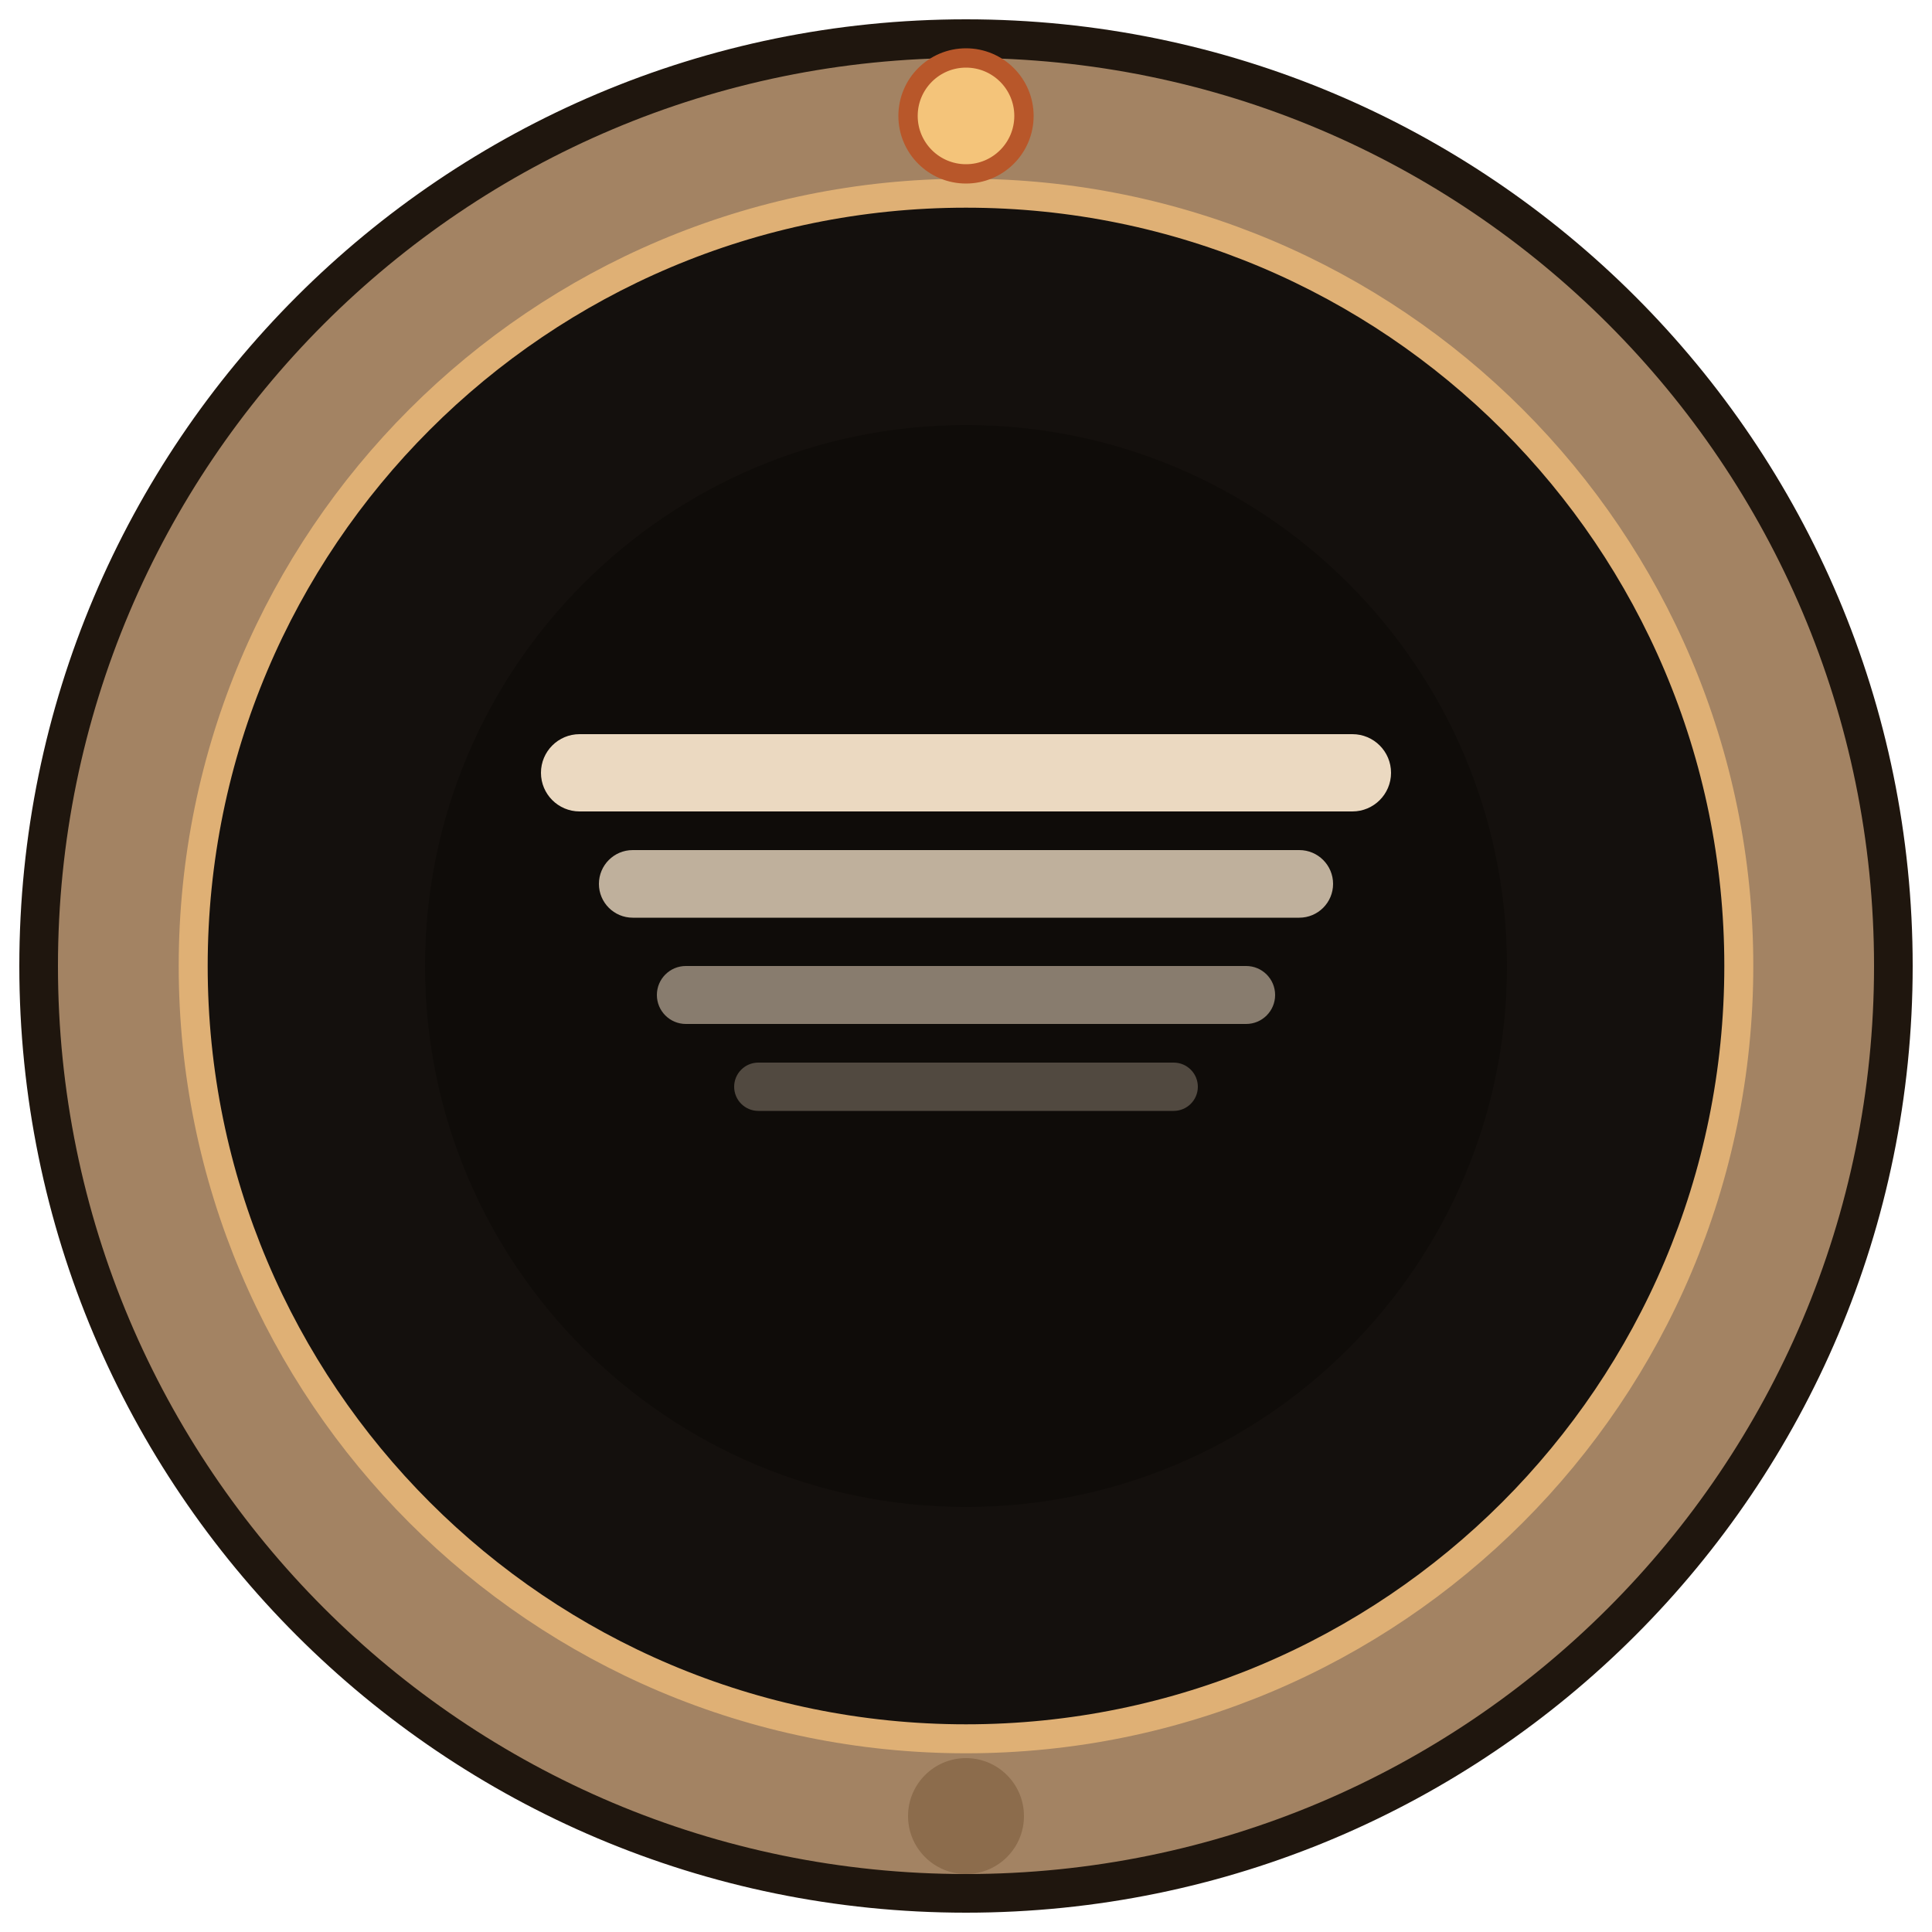
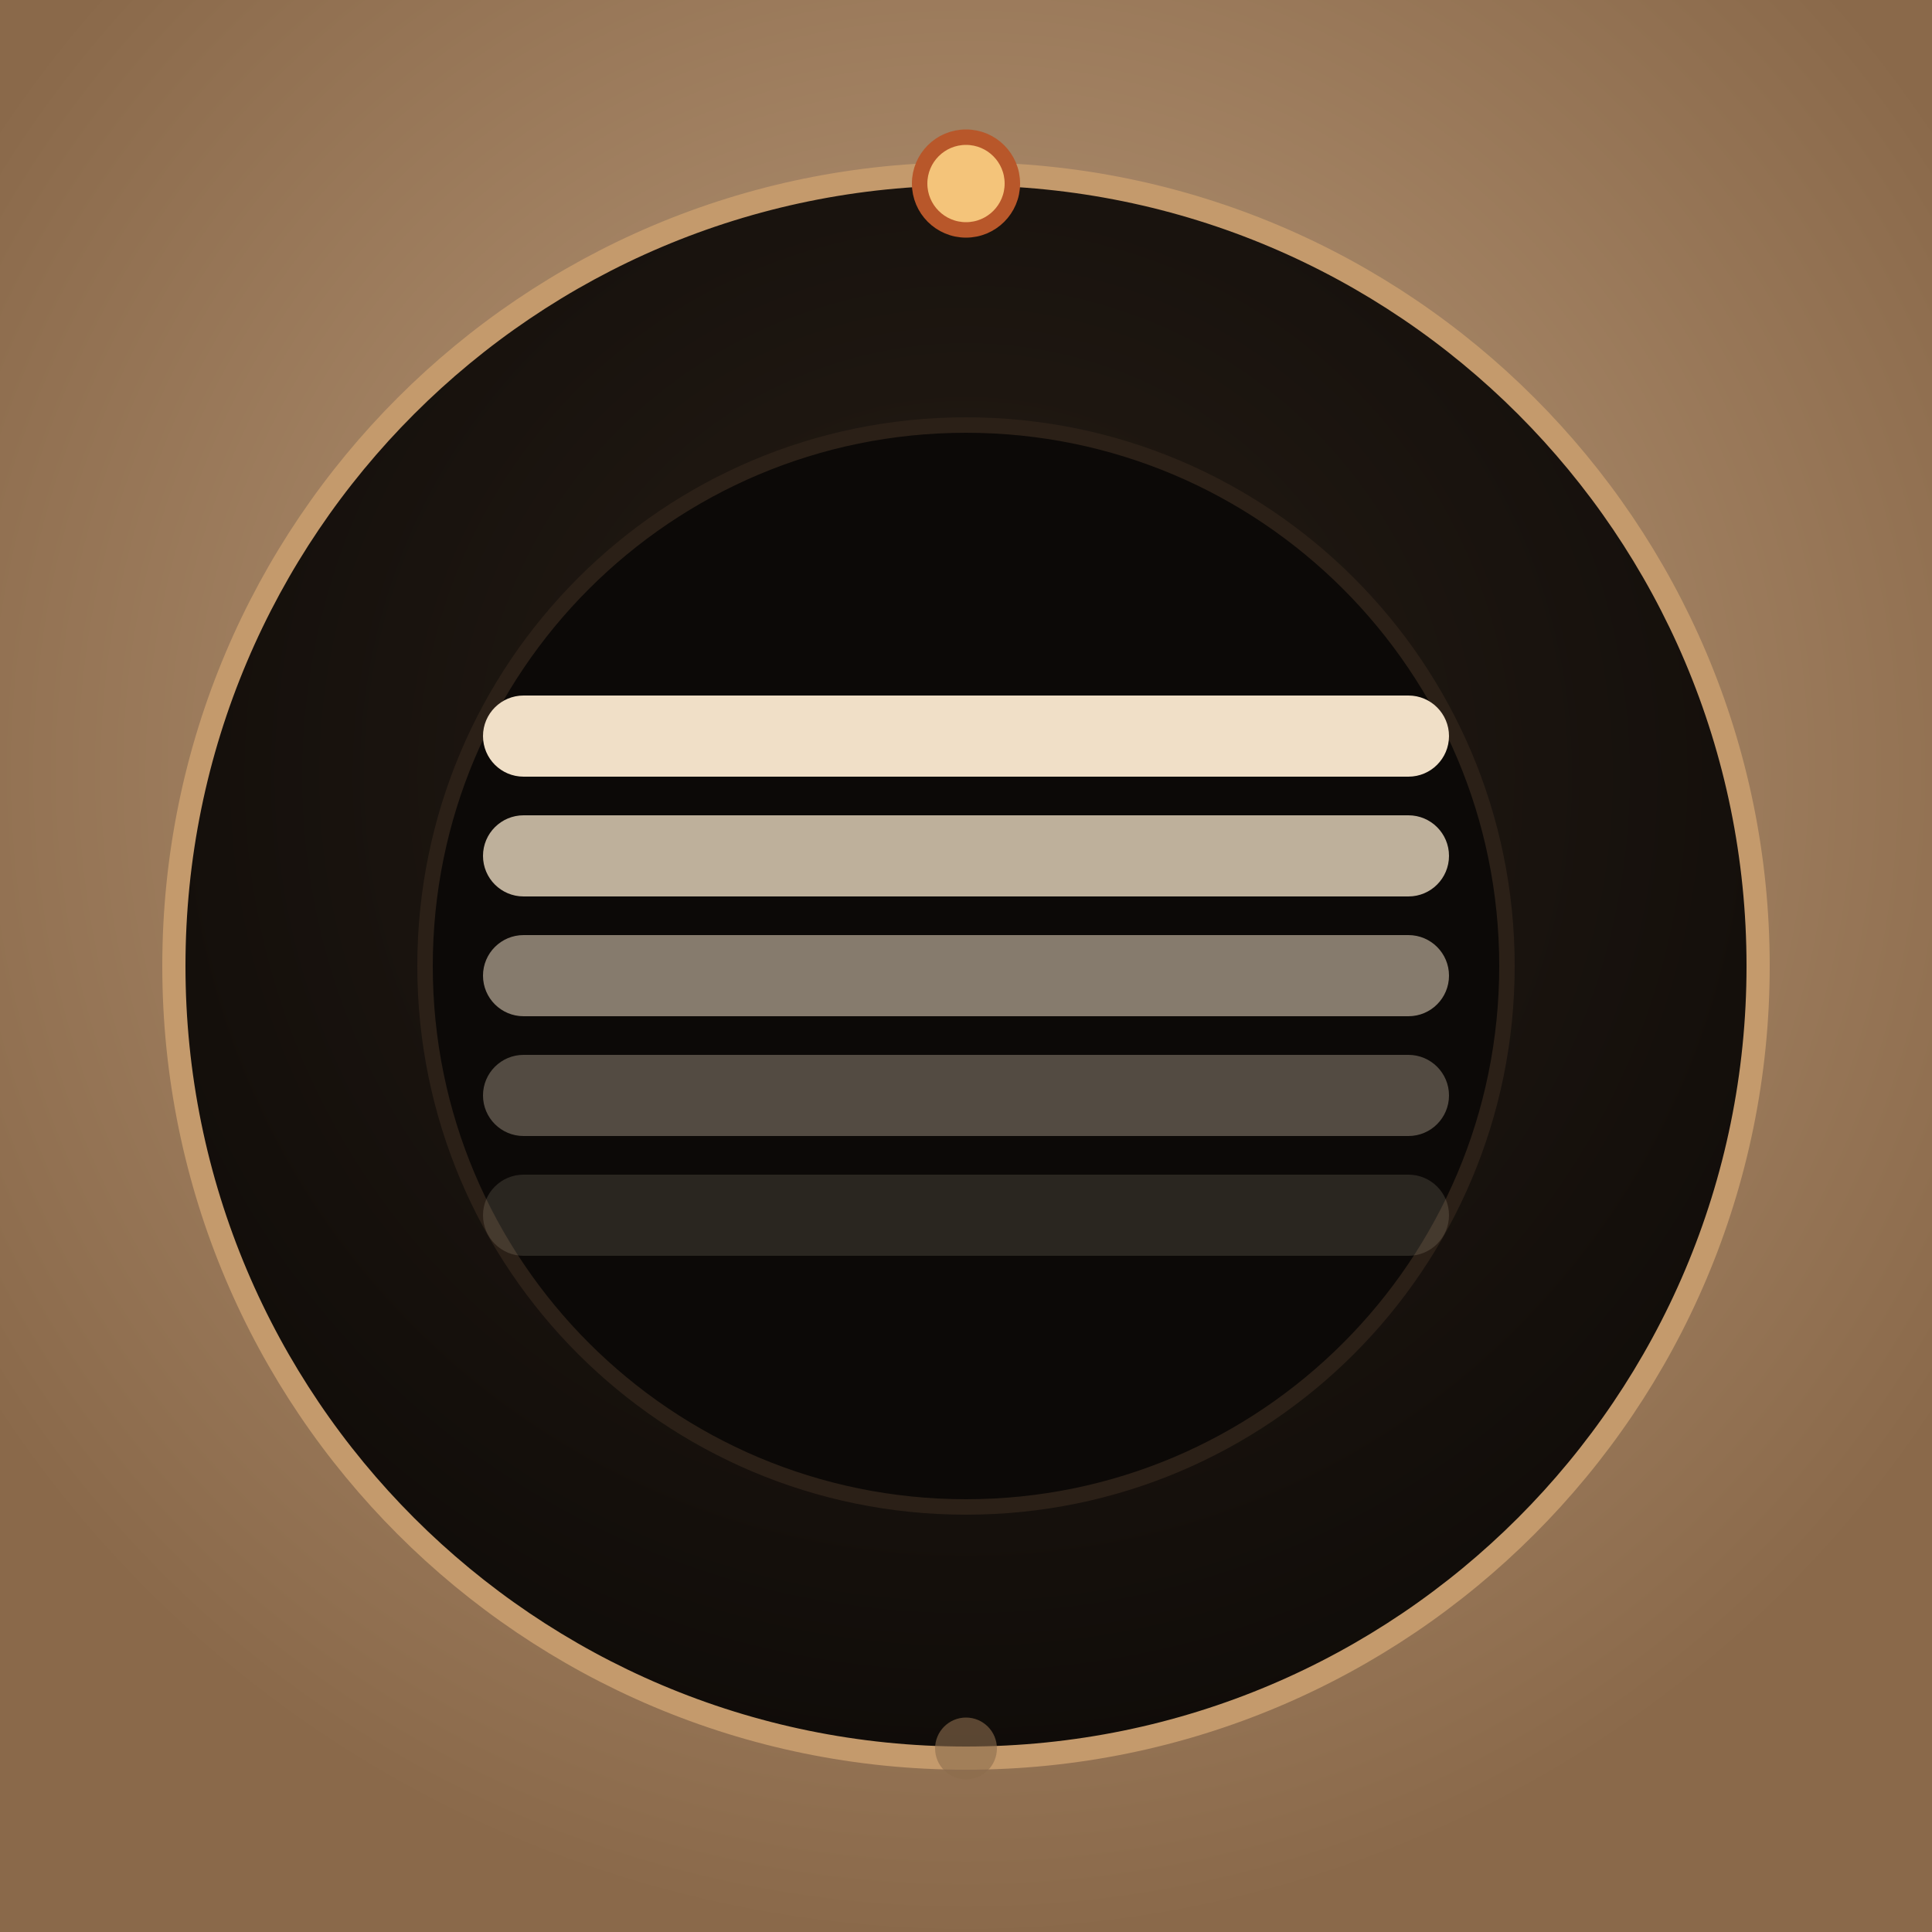
<svg xmlns="http://www.w3.org/2000/svg" viewBox="0 0 100 100" width="100%" height="100%">
-   <circle cx="50" cy="50" r="48" fill="#a38363" stroke="#1f160e" stroke-width="2" />
-   <circle cx="50" cy="50" r="40" fill="#14100d" stroke="#dfb075" stroke-width="1.5" />
-   <circle cx="50" cy="50" r="28" fill="#0f0c09" />
-   <rect x="28" y="38" width="44" height="4" rx="2" fill="#ebd9c1" opacity="1" />
-   <rect x="31" y="44" width="38" height="3.5" rx="1.75" fill="#ebd9c1" opacity="0.8" />
-   <rect x="34" y="50" width="32" height="3" rx="1.5" fill="#ebd9c1" opacity="0.55" />
-   <rect x="38" y="55" width="24" height="2.5" rx="1.25" fill="#ebd9c1" opacity="0.3" />
-   <circle cx="50" cy="6" r="3" fill="#f4c47a" stroke="#b8572a" stroke-width="1" />
-   <circle cx="50" cy="94" r="3" fill="#8c6c4c" />
+   <defs>
+     <radialGradient id="kraftBg" cx="50%" cy="40%" r="60%">
+       <stop offset="0%" stop-color="#be9e7e" />
+       <stop offset="100%" stop-color="#8a694a" />
+     </radialGradient>
+     <radialGradient id="dialInner" cx="50%" cy="38%" r="62%">
+       <stop offset="0%" stop-color="#261d15" />
+       <stop offset="100%" stop-color="#100c09" />
+     </radialGradient>
+   </defs>
+   <rect width="100" height="100" fill="url(#kraftBg)" />
+   <circle cx="50" cy="50" r="41" fill="url(#dialInner)" stroke="#c49a6c" stroke-width="1.2" />
+   <circle cx="50" cy="9.5" r="2.4" fill="#F4C47A" stroke="#B8572A" stroke-width="0.8" />
+   <circle cx="50" cy="90.5" r="1.6" fill="#8C6C4C" opacity="0.6" />
+   <circle cx="50" cy="50" r="28" fill="#0c0907" stroke="#2b2017" stroke-width="0.8" />
+   <rect x="25" y="36" width="50" height="4.2" rx="2.1" fill="#F0DFC7" opacity="1" />
+   <rect x="25" y="42.2" width="50" height="4.2" rx="2.1" fill="#EBD9C1" opacity="0.8" />
+   <rect x="25" y="48.4" width="50" height="4.2" rx="2.1" fill="#EBD9C1" opacity="0.55" />
+   <rect x="25" y="54.6" width="50" height="4.2" rx="2.1" fill="#EBD9C1" opacity="0.32" />
+   <rect x="25" y="60.8" width="50" height="4.2" rx="2.1" fill="#EBD9C1" opacity="0.14" />
</svg>
